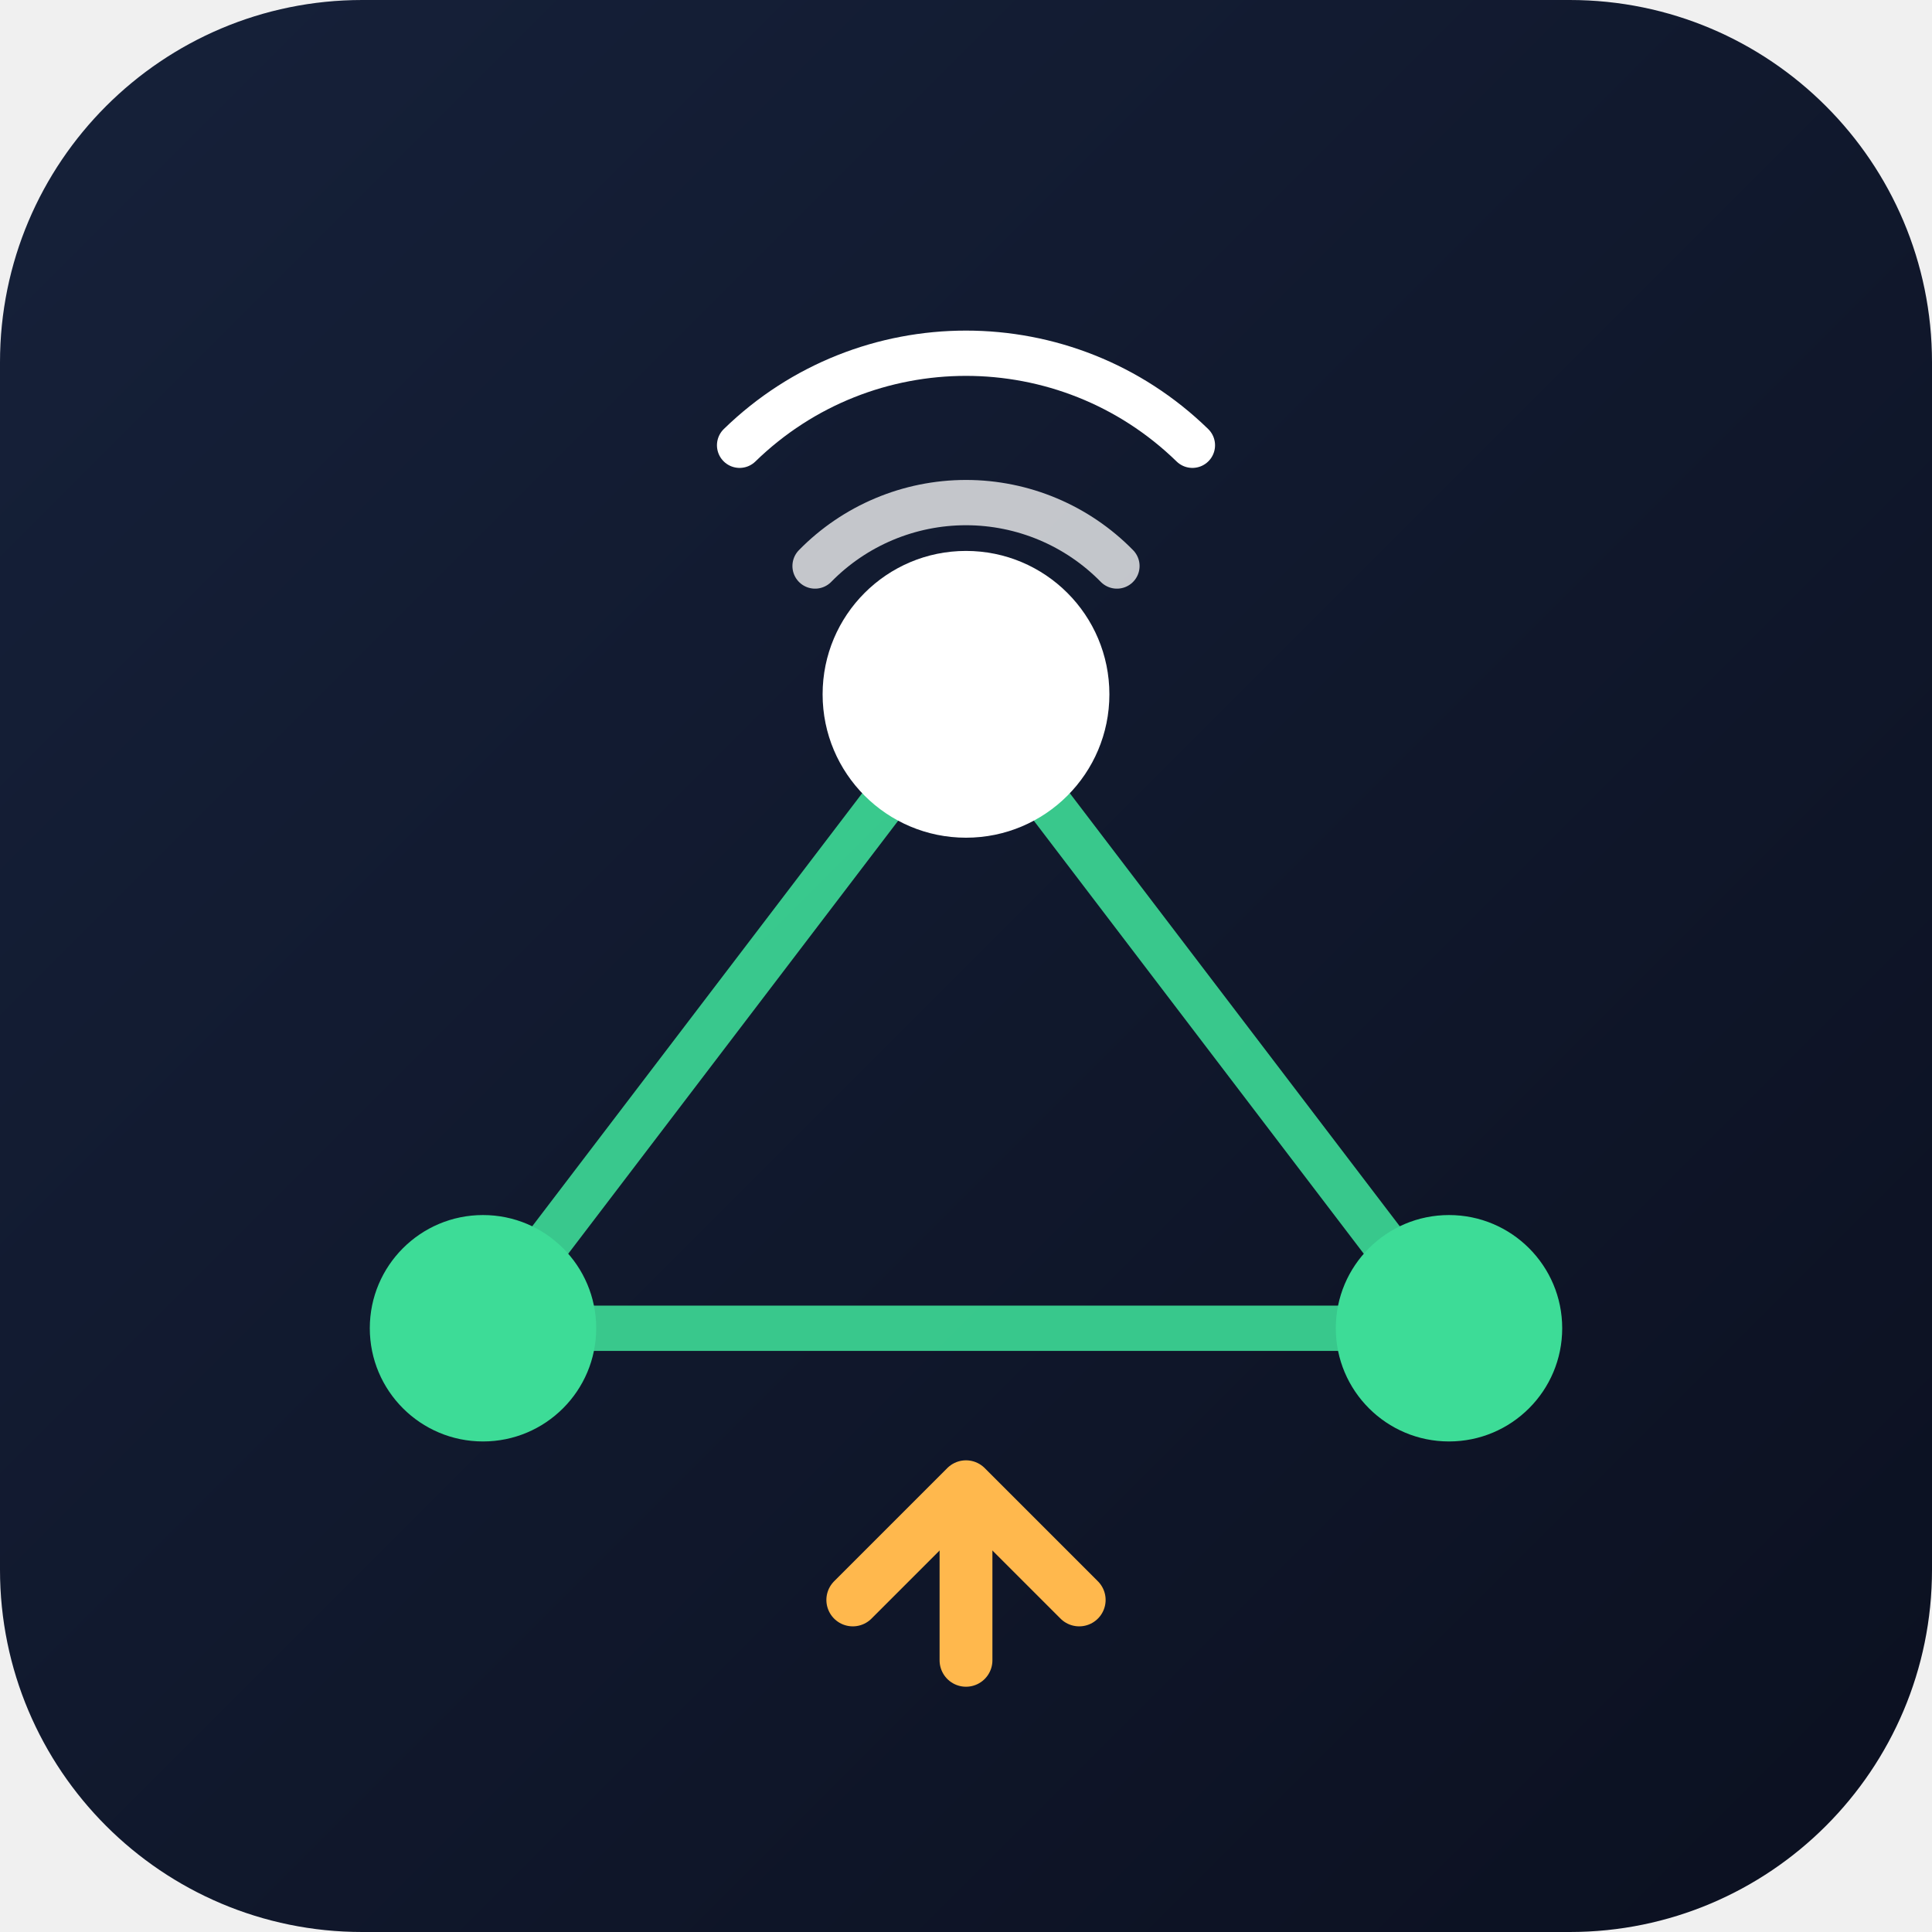
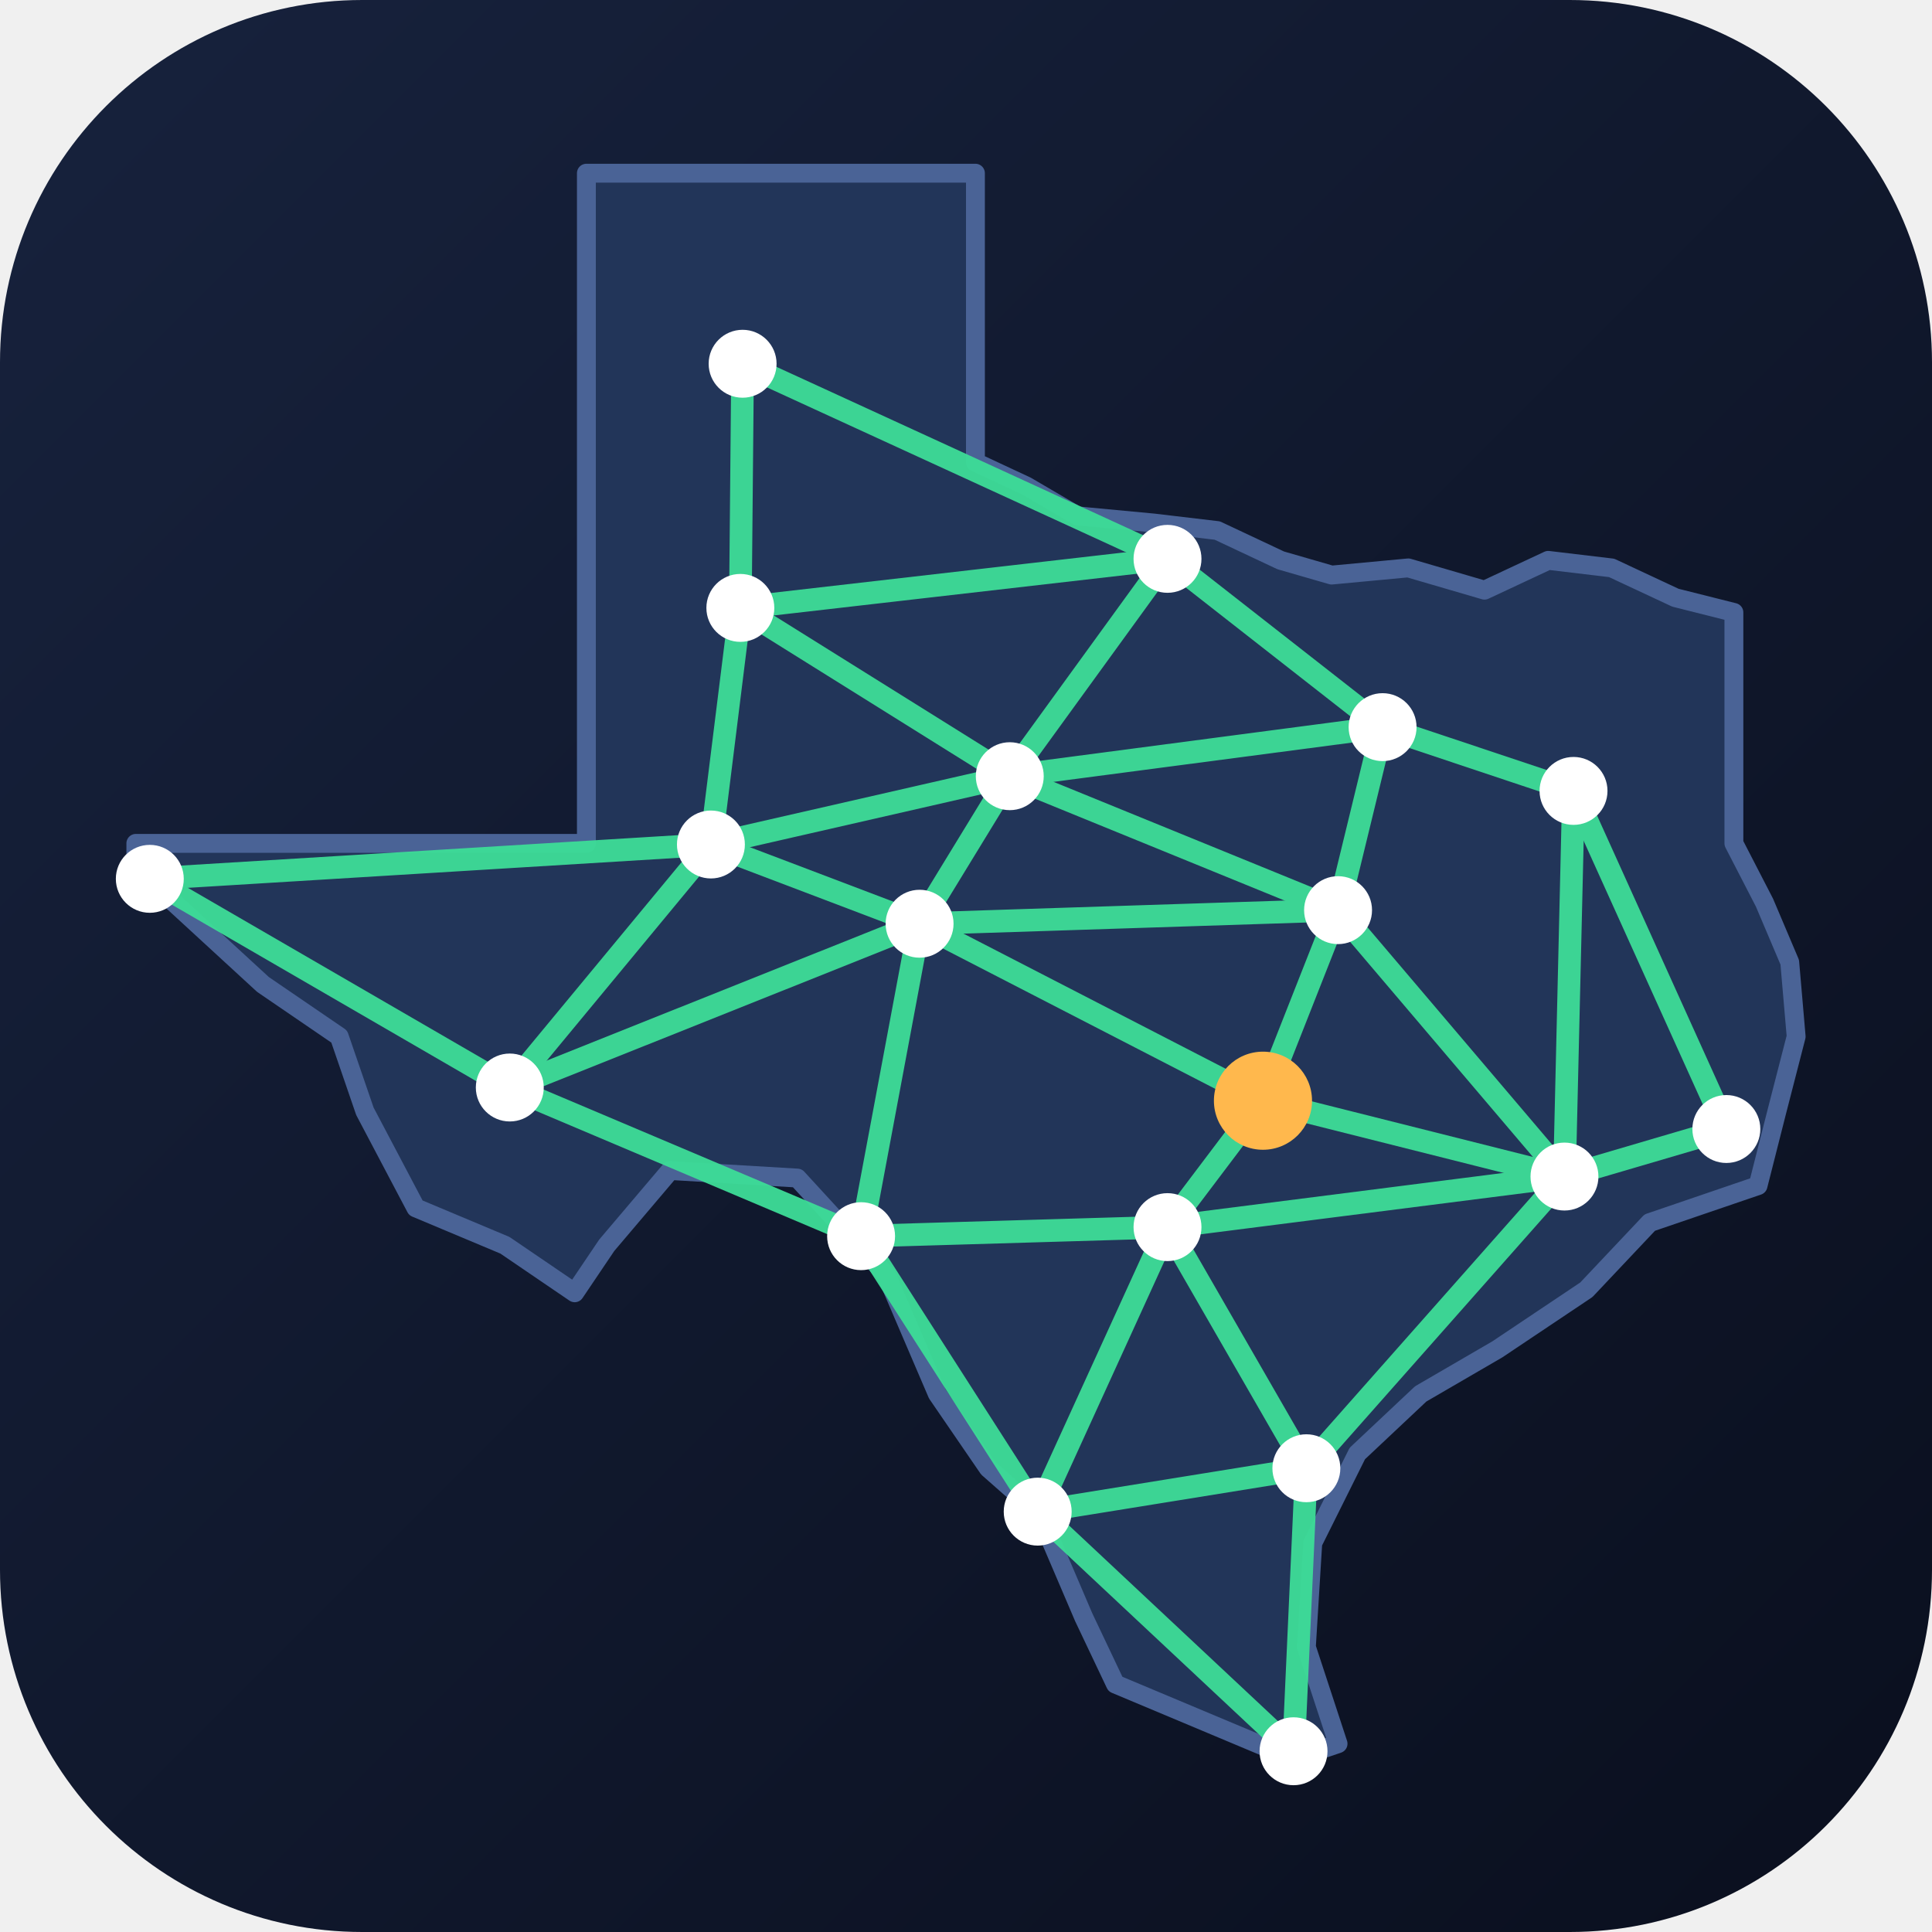
<svg xmlns="http://www.w3.org/2000/svg" viewBox="0 0 512 512" width="512" height="512">
  <defs>
    <linearGradient id="bg" x1="0" y1="0" x2="1" y2="1">
-       <stop offset="0" stop-color="#16213a" />
-       <stop offset="1" stop-color="#0b1020" />
+       <stop offset="0" stop-color="#17223d" />
+       <stop offset="1" stop-color="#0a0f1e" />
    </linearGradient>
  </defs>
  <rect width="512" height="512" rx="96" fill="url(#bg)" />
-   <g stroke="#3ddc97" stroke-width="12" stroke-linecap="round" fill="none" opacity="0.9">
-     <line x1="128" y1="352" x2="256" y2="184" />
-     <line x1="256" y1="184" x2="384" y2="352" />
-     <line x1="128" y1="352" x2="384" y2="352" />
+   <path d="M156.0,45.9 L258.5,45.9 L258.5,122.5 L272.0,128.8 L285.5,136.7 L305.7,138.6 L322.6,140.6 L339.4,148.5 L352.9,152.4 L373.2,150.5 L393.4,156.4 L410.3,148.5 L427.1,150.5 L444.0,158.4 L459.5,162.3 L459.5,184.0 L459.5,223.5 L467.6,239.2 L474.3,255.0 L476.0,274.7 L470.9,294.5 L465.9,314.2 L437.2,324.0 L420.4,341.8 L396.8,357.6 L376.5,369.4 L359.7,385.2 L347.9,408.9 L346.2,436.5 L354.6,462.1 L342.8,466.1 L319.2,456.2 L295.6,446.3 L287.2,428.6 L275.4,401.0 L261.9,389.1 L248.4,369.4 L234.9,337.9 L211.3,312.2 L177.6,310.2 L160.8,330.0 L152.3,342.6 L133.8,330.0 L110.2,320.1 L96.7,294.5 L89.9,274.7 L69.7,260.9 L46.1,239.2 L36.0,229.4 L36.0,223.5 L155.4,223.5 L155.4,45.9 Z" fill="#223559" stroke="#4a6396" stroke-width="5" stroke-linejoin="round" />
+   <g stroke="#3ddc97" stroke-width="6" stroke-linecap="round" opacity="0.95">
+     <line x1="196.8" y1="96.4" x2="196.2" y2="161.1" />
+     <line x1="196.8" y1="96.4" x2="309.4" y2="148.1" />
+     <line x1="196.2" y1="161.1" x2="188.4" y2="223.8" />
+     <line x1="196.2" y1="161.1" x2="267.6" y2="205.7" />
+     <line x1="196.2" y1="161.1" x2="309.4" y2="148.1" />
+     <line x1="309.4" y1="148.1" x2="366.4" y2="192.7" />
+     <line x1="309.4" y1="148.1" x2="267.6" y2="205.7" />
+     <line x1="267.6" y1="205.7" x2="366.4" y2="192.7" />
+     <line x1="267.6" y1="205.7" x2="354.6" y2="241.2" />
+     <line x1="267.6" y1="205.7" x2="243.7" y2="244.8" />
+     <line x1="267.6" y1="205.7" x2="188.4" y2="223.8" />
+     <line x1="188.4" y1="223.8" x2="39.7" y2="232.9" />
+     <line x1="188.4" y1="223.8" x2="243.7" y2="244.8" />
+     <line x1="188.4" y1="223.8" x2="135.1" y2="288.2" />
+     <line x1="39.7" y1="232.9" x2="135.1" y2="288.2" />
+     <line x1="135.1" y1="288.2" x2="228.2" y2="327.6" />
+     <line x1="135.1" y1="288.2" x2="243.7" y2="244.8" />
+     <line x1="243.7" y1="244.8" x2="228.2" y2="327.6" />
+     <line x1="243.7" y1="244.8" x2="334.7" y2="291.7" />
+     <line x1="243.7" y1="244.8" x2="354.6" y2="241.2" />
+     <line x1="228.2" y1="327.6" x2="309.4" y2="325.2" />
+     <line x1="228.2" y1="327.6" x2="275.0" y2="400.6" />
+     <line x1="366.4" y1="192.7" x2="417.0" y2="209.6" />
+     <line x1="366.4" y1="192.7" x2="354.6" y2="241.2" />
+     <line x1="417.0" y1="209.6" x2="414.6" y2="311.8" />
+     <line x1="417.0" y1="209.6" x2="457.5" y2="299.2" />
+     <line x1="354.6" y1="241.2" x2="334.7" y2="291.7" />
+     <line x1="354.6" y1="241.2" x2="414.6" y2="311.8" />
+     <line x1="334.7" y1="291.7" x2="309.4" y2="325.2" />
+     <line x1="334.7" y1="291.7" x2="414.6" y2="311.8" />
+     <line x1="309.4" y1="325.2" x2="414.6" y2="311.8" />
+     <line x1="309.4" y1="325.2" x2="275.0" y2="400.6" />
+     <line x1="309.4" y1="325.2" x2="346.2" y2="389.1" />
+     <line x1="414.6" y1="311.8" x2="457.5" y2="299.2" />
+     <line x1="414.6" y1="311.8" x2="346.2" y2="389.1" />
+     <line x1="346.2" y1="389.1" x2="275.0" y2="400.6" />
+     <line x1="346.2" y1="389.1" x2="342.8" y2="464.1" />
+     <line x1="275.0" y1="400.6" x2="342.8" y2="464.1" />
  </g>
-   <g fill="#3ddc97">
-     <circle cx="128" cy="352" r="30" />
-     <circle cx="384" cy="352" r="30" />
-   </g>
-   <circle cx="256" cy="184" r="38" fill="#ffffff" />
-   <g stroke="#ffffff" stroke-width="12" stroke-linecap="round" fill="none">
-     <path d="M196 118 A 86 86 0 0 1 316 118" />
-     <path d="M216 150 A 56 56 0 0 1 296 150" opacity="0.75" />
-   </g>
-   <g stroke="#ffb84d" stroke-width="14" stroke-linecap="round" stroke-linejoin="round" fill="none">
-     <line x1="256" y1="440" x2="256" y2="396" />
-     <polyline points="226,424 256,394 286,424" />
-   </g>
+   <circle cx="196.8" cy="96.4" r="9" fill="#ffffff" />
+   <circle cx="196.2" cy="161.1" r="9" fill="#ffffff" />
+   <circle cx="39.7" cy="232.9" r="9" fill="#ffffff" />
+   <circle cx="188.4" cy="223.8" r="9" fill="#ffffff" />
+   <circle cx="267.6" cy="205.7" r="9" fill="#ffffff" />
+   <circle cx="366.4" cy="192.7" r="9" fill="#ffffff" />
+   <circle cx="417.0" cy="209.6" r="9" fill="#ffffff" />
+   <circle cx="354.6" cy="241.2" r="9" fill="#ffffff" />
+   <circle cx="334.7" cy="291.7" r="13" fill="#ffb84d" />
+   <circle cx="309.4" cy="325.2" r="9" fill="#ffffff" />
+   <circle cx="414.6" cy="311.8" r="9" fill="#ffffff" />
+   <circle cx="346.2" cy="389.1" r="9" fill="#ffffff" />
+   <circle cx="275.0" cy="400.6" r="9" fill="#ffffff" />
+   <circle cx="342.8" cy="464.1" r="9" fill="#ffffff" />
+   <circle cx="309.4" cy="148.1" r="9" fill="#ffffff" />
+   <circle cx="243.7" cy="244.8" r="9" fill="#ffffff" />
+   <circle cx="457.5" cy="299.2" r="9" fill="#ffffff" />
+   <circle cx="228.2" cy="327.6" r="9" fill="#ffffff" />
+   <circle cx="135.1" cy="288.2" r="9" fill="#ffffff" />
</svg>
